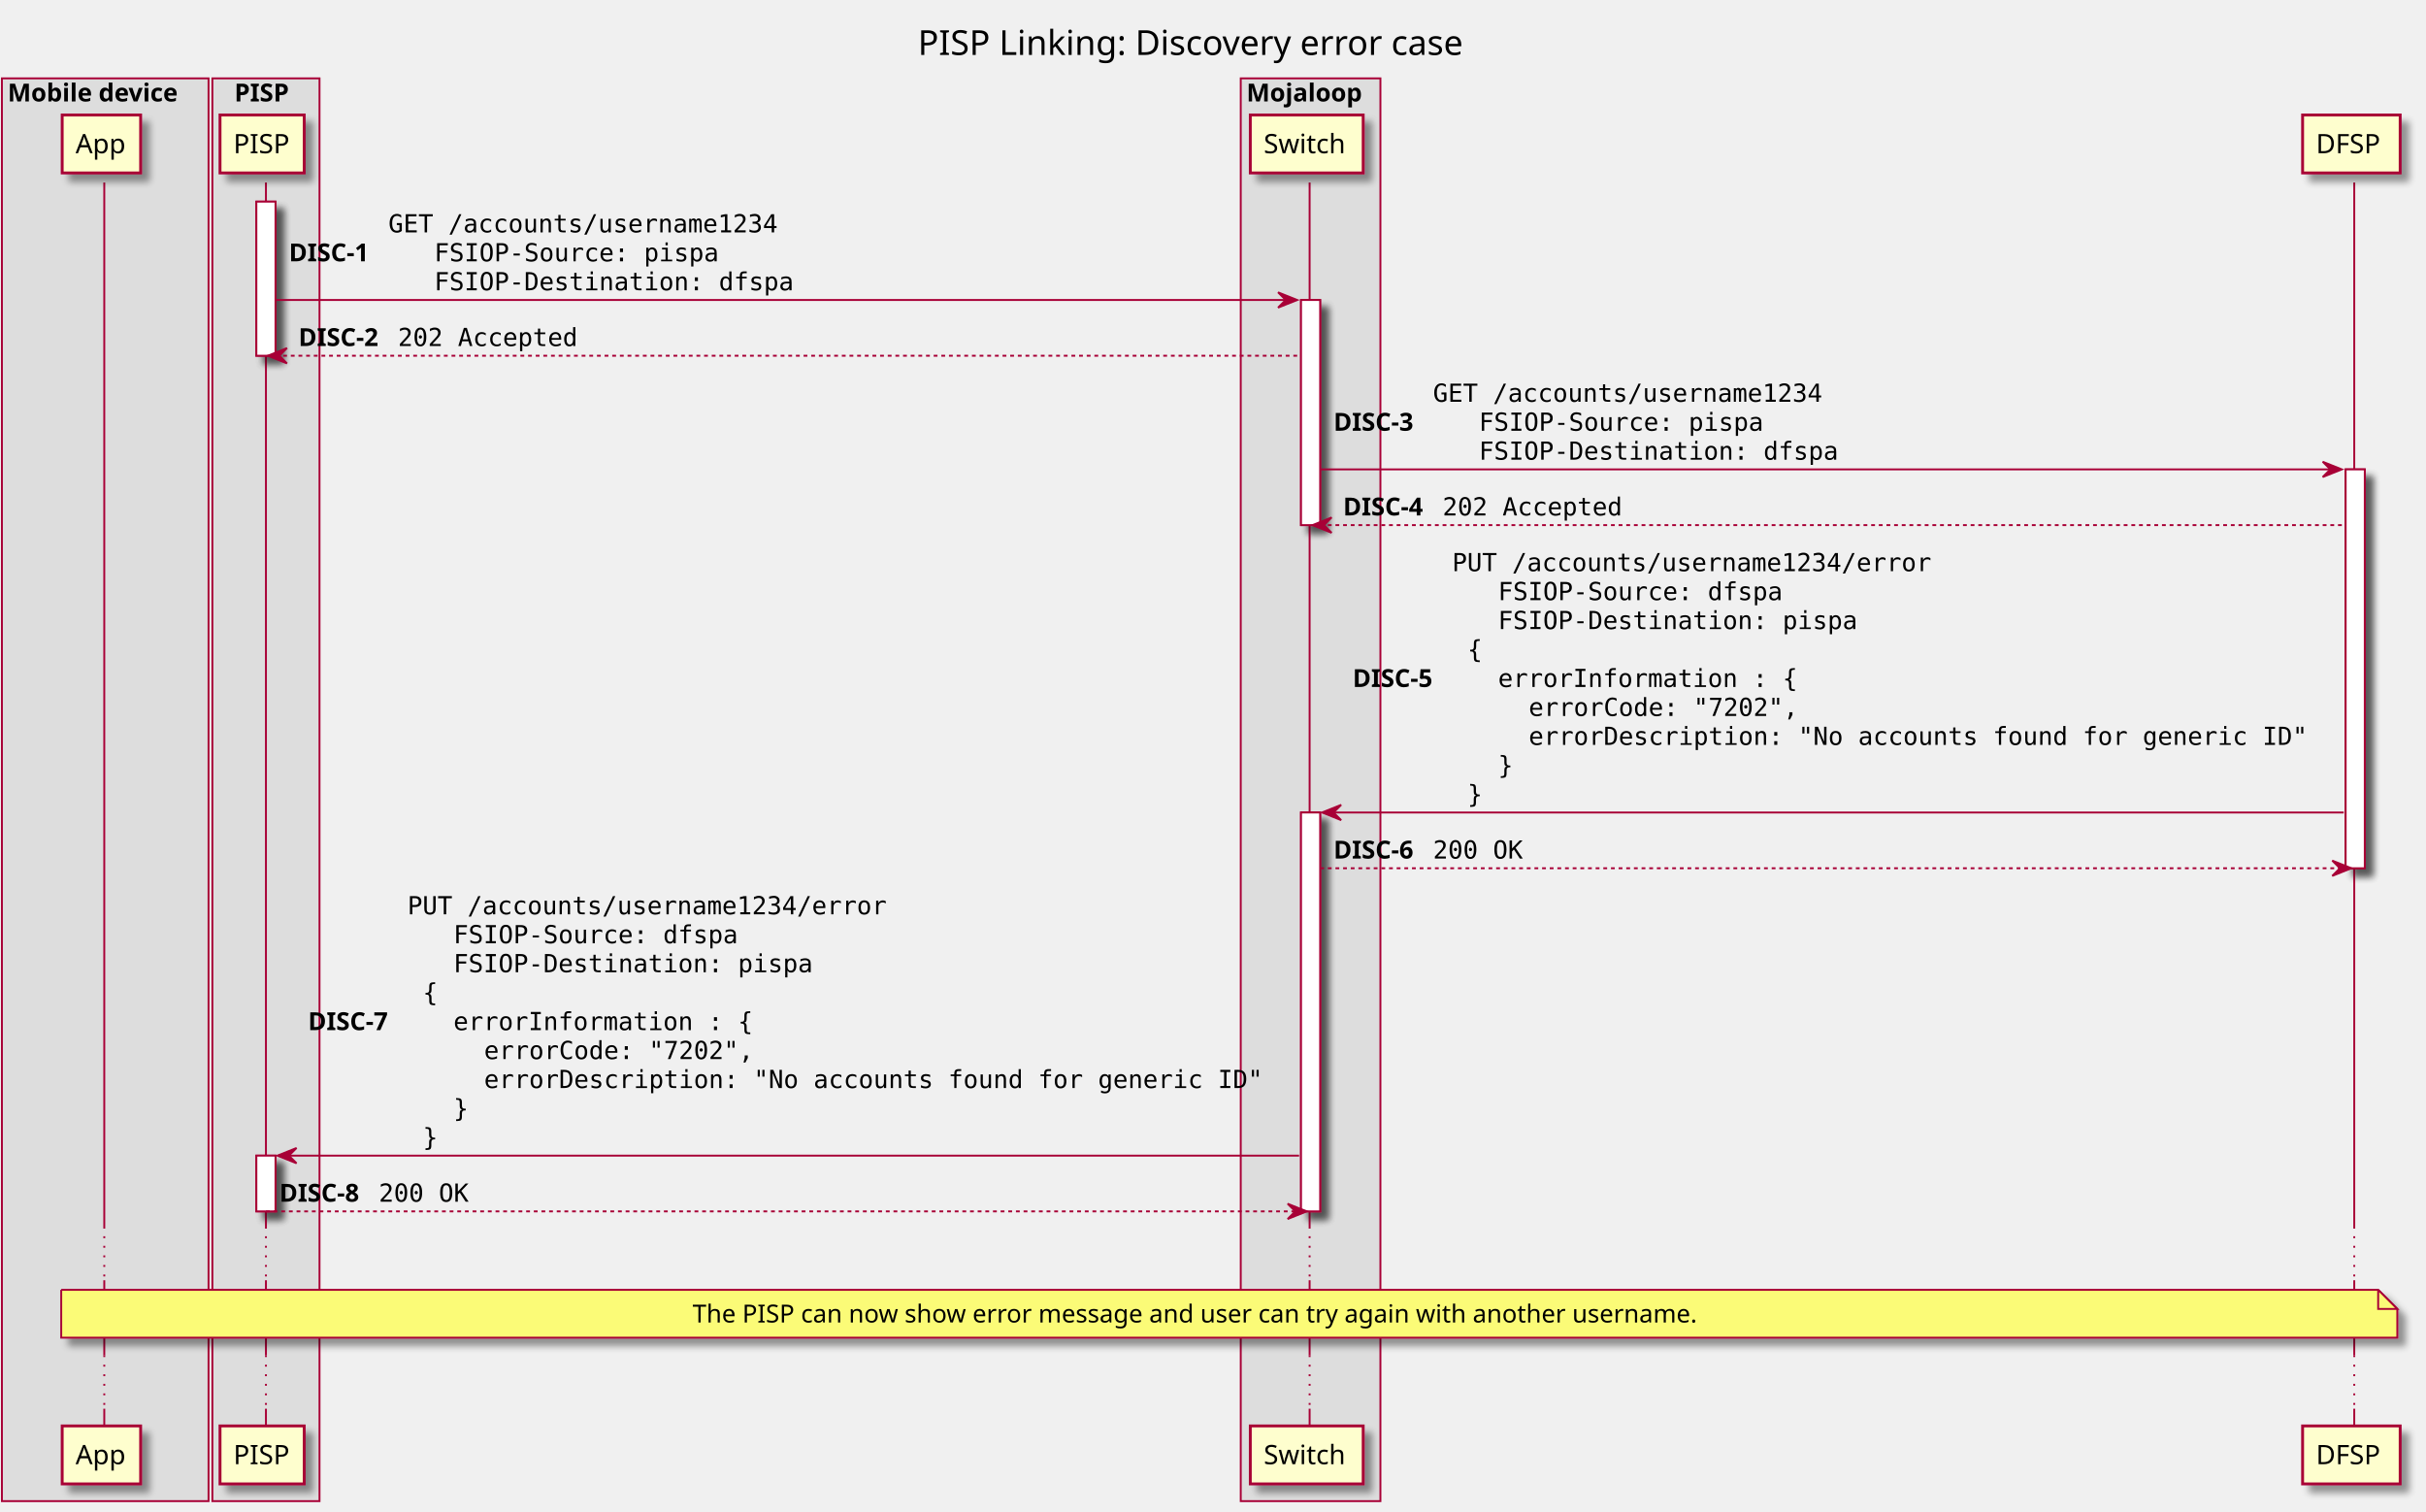
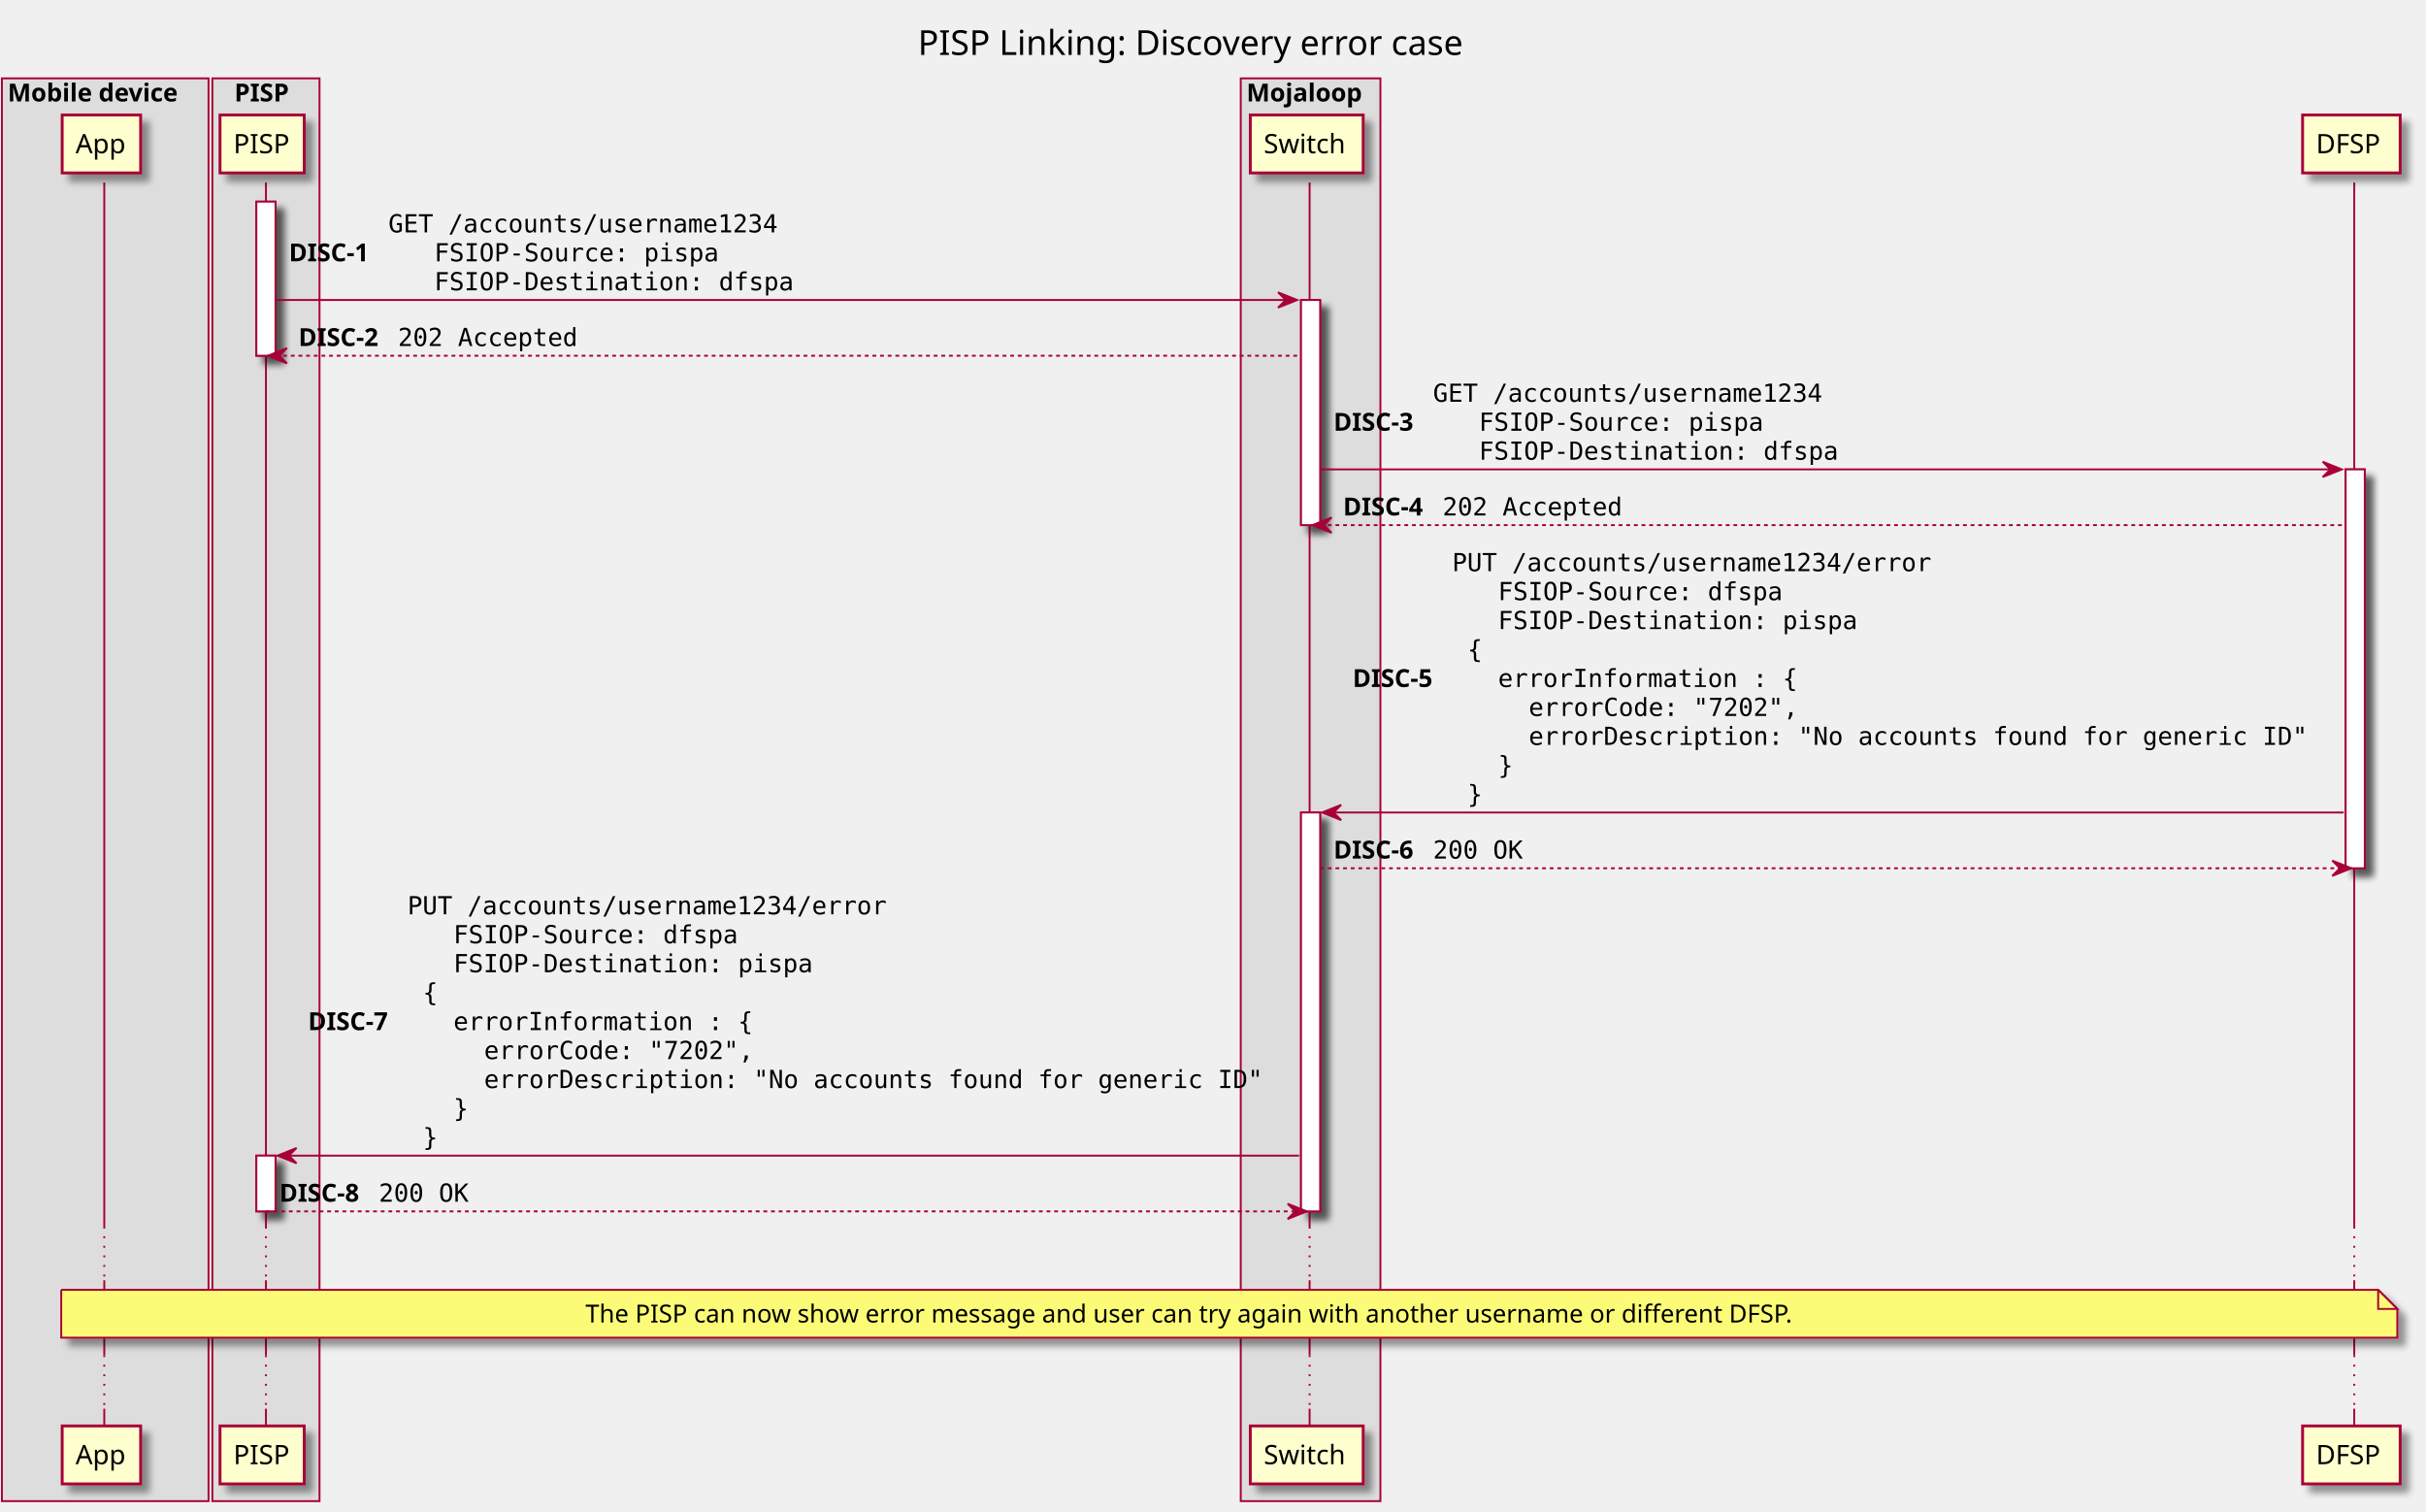
<svg xmlns="http://www.w3.org/2000/svg" height="790" preserveAspectRatio="none" style="width:1268px;height:790px" width="1268">
  <defs>
    <filter height="300%" id="a" width="300%" x="-1" y="-1">
      <feGaussianBlur result="blurOut" stdDeviation="2" />
      <feColorMatrix in="blurOut" result="blurOut2" values="0 0 0 0 0 0 0 0 0 0 0 0 0 0 0 0 0 0 .4 0" />
      <feOffset dx="4" dy="4" in="blurOut2" result="blurOut3" />
      <feBlend in="SourceGraphic" in2="blurOut3" />
    </filter>
  </defs>
  <text font-family="sans-serif" font-size="18" lengthAdjust="spacingAndGlyphs" textLength="304" x="479.75" y="28.708">
    PISP Linking: Discovery error case
  </text>
  <path fill="#DDD" stroke="#a80036" d="M1 40.953h108v743.578H1z" />
  <text font-family="sans-serif" font-size="13" font-weight="bold" lengthAdjust="spacingAndGlyphs" textLength="102" x="4" y="53.02">
    Mobile device
  </text>
  <path fill="#DDD" stroke="#a80036" d="M111 40.953h56v743.578h-56z" />
  <text font-family="sans-serif" font-size="13" font-weight="bold" lengthAdjust="spacingAndGlyphs" textLength="33" x="122.5" y="53.02">
    PISP
  </text>
  <path fill="#DDD" stroke="#a80036" d="M648.5 40.953h73v743.578h-73z" />
  <text font-family="sans-serif" font-size="13" font-weight="bold" lengthAdjust="spacingAndGlyphs" textLength="67" x="651.5" y="53.02">
    Mojaloop
  </text>
  <path fill="#FFF" filter="url(#a)" stroke="#a80036" d="M134 105.383h10v80.531h-10zM134 603.969h10v29.133h-10zM680 156.781h10v117.664h-10zM680 424.641h10v208.461h-10zM1226 245.313h10v208.461h-10z" />
  <path stroke="#a80036" d="M54.5 95.383v545.719" />
  <path stroke="#a80036" stroke-dasharray="1,4" d="M54.5 641.102v28" />
  <path stroke="#a80036" d="M54.5 669.102v39.132" />
  <path stroke="#a80036" stroke-dasharray="1,4" d="M54.5 708.234v28" />
  <path stroke="#a80036" d="M54.5 736.234v10M139 95.383v545.719" />
  <path stroke="#a80036" stroke-dasharray="1,4" d="M139 641.102v28" />
  <path stroke="#a80036" d="M139 669.102v39.132" />
  <path stroke="#a80036" stroke-dasharray="1,4" d="M139 708.234v28" />
  <path stroke="#a80036" d="M139 736.234v10M684.5 95.383v545.719" />
  <path stroke="#a80036" stroke-dasharray="1,4" d="M684.5 641.102v28" />
  <path stroke="#a80036" d="M684.5 669.102v39.132" />
  <path stroke="#a80036" stroke-dasharray="1,4" d="M684.5 708.234v28" />
  <path stroke="#a80036" d="M684.5 736.234v10M1230.5 95.383v545.719" />
  <path stroke="#a80036" stroke-dasharray="1,4" d="M1230.5 641.102v28" />
  <path stroke="#a80036" d="M1230.5 669.102v39.132" />
  <path stroke="#a80036" stroke-dasharray="1,4" d="M1230.5 708.234v28" />
  <path stroke="#a80036" d="M1230.5 736.234v10" />
  <path fill="#FEFECE" filter="url(#a)" stroke="#a80036" stroke-width="1.5" d="M32.5 60.086h41v30.297h-41z" />
  <text font-family="sans-serif" font-size="14" lengthAdjust="spacingAndGlyphs" textLength="27" x="39.5" y="80.081">
    App
  </text>
  <path fill="#FEFECE" filter="url(#a)" stroke="#a80036" stroke-width="1.5" d="M32.5 745.234h41v30.297h-41z" />
  <text font-family="sans-serif" font-size="14" lengthAdjust="spacingAndGlyphs" textLength="27" x="39.5" y="765.23">
    App
  </text>
  <path fill="#FEFECE" filter="url(#a)" stroke="#a80036" stroke-width="1.5" d="M115 60.086h44v30.297h-44z" />
  <text font-family="sans-serif" font-size="14" lengthAdjust="spacingAndGlyphs" textLength="30" x="122" y="80.081">
    PISP
  </text>
  <path fill="#FEFECE" filter="url(#a)" stroke="#a80036" stroke-width="1.5" d="M115 745.234h44v30.297h-44z" />
  <text font-family="sans-serif" font-size="14" lengthAdjust="spacingAndGlyphs" textLength="30" x="122" y="765.23">
    PISP
  </text>
  <path fill="#FEFECE" filter="url(#a)" stroke="#a80036" stroke-width="1.5" d="M653.5 60.086h59v30.297h-59z" />
  <text font-family="sans-serif" font-size="14" lengthAdjust="spacingAndGlyphs" textLength="45" x="660.5" y="80.081">
    Switch
  </text>
  <path fill="#FEFECE" filter="url(#a)" stroke="#a80036" stroke-width="1.5" d="M653.5 745.234h59v30.297h-59z" />
  <text font-family="sans-serif" font-size="14" lengthAdjust="spacingAndGlyphs" textLength="45" x="660.5" y="765.23">
    Switch
  </text>
  <path fill="#FEFECE" filter="url(#a)" stroke="#a80036" stroke-width="1.5" d="M1203.5 60.086h51v30.297h-51z" />
  <text font-family="sans-serif" font-size="14" lengthAdjust="spacingAndGlyphs" textLength="37" x="1210.5" y="80.081">
    DFSP
  </text>
  <path fill="#FEFECE" filter="url(#a)" stroke="#a80036" stroke-width="1.5" d="M1203.5 745.234h51v30.297h-51z" />
  <text font-family="sans-serif" font-size="14" lengthAdjust="spacingAndGlyphs" textLength="37" x="1210.5" y="765.23">
    DFSP
  </text>
  <path fill="#FFF" filter="url(#a)" stroke="#a80036" d="M134 105.383h10v80.531h-10zM134 603.969h10v29.133h-10zM680 156.781h10v117.664h-10zM680 424.641h10v208.461h-10zM1226 245.313h10v208.461h-10z" />
  <path fill="#A80036" stroke="#a80036" d="M668 152.781l10 4-10 4 4-4z" />
  <path stroke="#a80036" d="M144 156.781h530" />
  <text font-family="sans-serif" font-size="13" font-weight="bold" lengthAdjust="spacingAndGlyphs" textLength="48" x="151" y="136.583">
    DISC-1
  </text>
  <text font-family="monospace" font-size="13" lengthAdjust="spacingAndGlyphs" textLength="208" x="203" y="121.45">
    GET /accounts/username1234
  </text>
  <text font-family="monospace" font-size="13" lengthAdjust="spacingAndGlyphs" textLength="152" x="227" y="136.583">
    FSIOP-Source: pispa
  </text>
  <text font-family="monospace" font-size="13" lengthAdjust="spacingAndGlyphs" textLength="192" x="227" y="151.715">
    FSIOP-Destination: dfspa
  </text>
  <path fill="#A80036" stroke="#a80036" d="M150 181.914l-10 4 10 4-4-4z" />
  <path stroke="#a80036" stroke-dasharray="2,2" d="M144 185.914h535" />
  <text font-family="sans-serif" font-size="13" font-weight="bold" lengthAdjust="spacingAndGlyphs" textLength="48" x="156" y="180.848">
    DISC-2
  </text>
  <text font-family="monospace" font-size="13" lengthAdjust="spacingAndGlyphs" textLength="96" x="208" y="180.848">
    202 Accepted
  </text>
  <path fill="#A80036" stroke="#a80036" d="M1214 241.313l10 4-10 4 4-4z" />
  <path stroke="#a80036" d="M690 245.313h530" />
  <text font-family="sans-serif" font-size="13" font-weight="bold" lengthAdjust="spacingAndGlyphs" textLength="48" x="697" y="225.114">
    DISC-3
  </text>
  <text font-family="monospace" font-size="13" lengthAdjust="spacingAndGlyphs" textLength="208" x="749" y="209.981">
    GET /accounts/username1234
  </text>
  <text font-family="monospace" font-size="13" lengthAdjust="spacingAndGlyphs" textLength="152" x="773" y="225.114">
    FSIOP-Source: pispa
  </text>
  <text font-family="monospace" font-size="13" lengthAdjust="spacingAndGlyphs" textLength="192" x="773" y="240.247">
    FSIOP-Destination: dfspa
  </text>
  <path fill="#A80036" stroke="#a80036" d="M696 270.445l-10 4 10 4-4-4z" />
  <path stroke="#a80036" stroke-dasharray="2,2" d="M690 274.445h535" />
  <text font-family="sans-serif" font-size="13" font-weight="bold" lengthAdjust="spacingAndGlyphs" textLength="48" x="702" y="269.379">
    DISC-4
  </text>
  <text font-family="monospace" font-size="13" lengthAdjust="spacingAndGlyphs" textLength="96" x="754" y="269.379">
    202 Accepted
  </text>
  <path fill="#A80036" stroke="#a80036" d="M701 420.64l-10 4 10 4-4-4z" />
  <path stroke="#a80036" d="M695 424.641h530" />
  <text font-family="sans-serif" font-size="13" font-weight="bold" lengthAdjust="spacingAndGlyphs" textLength="48" x="707" y="359.043">
    DISC-5
  </text>
  <text font-family="monospace" font-size="13" lengthAdjust="spacingAndGlyphs" textLength="256" x="759" y="298.512">
    PUT /accounts/username1234/error
  </text>
  <text font-family="monospace" font-size="13" lengthAdjust="spacingAndGlyphs" textLength="152" x="783" y="313.645">
    FSIOP-Source: dfspa
  </text>
  <text font-family="monospace" font-size="13" lengthAdjust="spacingAndGlyphs" textLength="192" x="783" y="328.778">
    FSIOP-Destination: pispa
  </text>
  <text font-family="monospace" font-size="13" lengthAdjust="spacingAndGlyphs" textLength="8" x="767" y="343.911">
    {
  </text>
  <text font-family="monospace" font-size="13" lengthAdjust="spacingAndGlyphs" textLength="160" x="783" y="359.043">
    errorInformation : {
  </text>
  <text font-family="monospace" font-size="13" lengthAdjust="spacingAndGlyphs" textLength="144" x="799" y="374.176">
    errorCode: "7202",
  </text>
  <text font-family="monospace" font-size="13" lengthAdjust="spacingAndGlyphs" textLength="416" x="799" y="389.309">
    errorDescription: "No accounts found for generic ID"
  </text>
  <text font-family="monospace" font-size="13" lengthAdjust="spacingAndGlyphs" textLength="8" x="783" y="404.442">
    }
  </text>
  <text font-family="monospace" font-size="13" lengthAdjust="spacingAndGlyphs" textLength="8" x="767" y="419.575">
    }
  </text>
  <path fill="#A80036" stroke="#a80036" d="M1219 449.773l10 4-10 4 4-4z" />
  <path stroke="#a80036" stroke-dasharray="2,2" d="M690 453.773h535" />
  <text font-family="sans-serif" font-size="13" font-weight="bold" lengthAdjust="spacingAndGlyphs" textLength="48" x="697" y="448.707">
    DISC-6
  </text>
  <text font-family="monospace" font-size="13" lengthAdjust="spacingAndGlyphs" textLength="48" x="749" y="448.707">
    200 OK
  </text>
  <path fill="#A80036" stroke="#a80036" d="M155 599.969l-10 4 10 4-4-4z" />
  <path stroke="#a80036" d="M149 603.969h530" />
  <text font-family="sans-serif" font-size="13" font-weight="bold" lengthAdjust="spacingAndGlyphs" textLength="48" x="161" y="538.372">
    DISC-7
  </text>
  <text font-family="monospace" font-size="13" lengthAdjust="spacingAndGlyphs" textLength="256" x="213" y="477.84">
    PUT /accounts/username1234/error
  </text>
  <text font-family="monospace" font-size="13" lengthAdjust="spacingAndGlyphs" textLength="152" x="237" y="492.973">
    FSIOP-Source: dfspa
  </text>
  <text font-family="monospace" font-size="13" lengthAdjust="spacingAndGlyphs" textLength="192" x="237" y="508.106">
    FSIOP-Destination: pispa
  </text>
  <text font-family="monospace" font-size="13" lengthAdjust="spacingAndGlyphs" textLength="8" x="221" y="523.239">
    {
  </text>
  <text font-family="monospace" font-size="13" lengthAdjust="spacingAndGlyphs" textLength="160" x="237" y="538.372">
    errorInformation : {
  </text>
  <text font-family="monospace" font-size="13" lengthAdjust="spacingAndGlyphs" textLength="144" x="253" y="553.504">
    errorCode: "7202",
  </text>
  <text font-family="monospace" font-size="13" lengthAdjust="spacingAndGlyphs" textLength="416" x="253" y="568.637">
    errorDescription: "No accounts found for generic ID"
  </text>
  <text font-family="monospace" font-size="13" lengthAdjust="spacingAndGlyphs" textLength="8" x="237" y="583.77">
    }
  </text>
  <text font-family="monospace" font-size="13" lengthAdjust="spacingAndGlyphs" textLength="8" x="221" y="598.903">
    }
  </text>
  <path fill="#A80036" stroke="#a80036" d="M673 629.102l10 4-10 4 4-4z" />
  <path stroke="#a80036" stroke-dasharray="2,2" d="M139 633.102h540" />
  <text font-family="sans-serif" font-size="13" font-weight="bold" lengthAdjust="spacingAndGlyphs" textLength="48" x="146" y="628.036">
    DISC-8
  </text>
  <text font-family="monospace" font-size="13" lengthAdjust="spacingAndGlyphs" textLength="48" x="198" y="628.036">
    200 OK
  </text>
  <path d="M32 674.102v25h1221v-15l-10-10H32" fill="#FBFB77" filter="url(#a)" stroke="#a80036" />
  <path d="M1243 674.102v10h10l-10-10" fill="#FBFB77" stroke="#a80036" />
-   <text font-family="sans-serif" font-size="13" lengthAdjust="spacingAndGlyphs" textLength="548" x="362" y="691.168">
-     The PISP can now show error message and user can try again with another username.
+   <text font-family="sans-serif" font-size="13" lengthAdjust="spacingAndGlyphs" textLength="660" x="306" y="691.168">
+     The PISP can now show error message and user can try again with another username or different DFSP.
  </text>
</svg>
